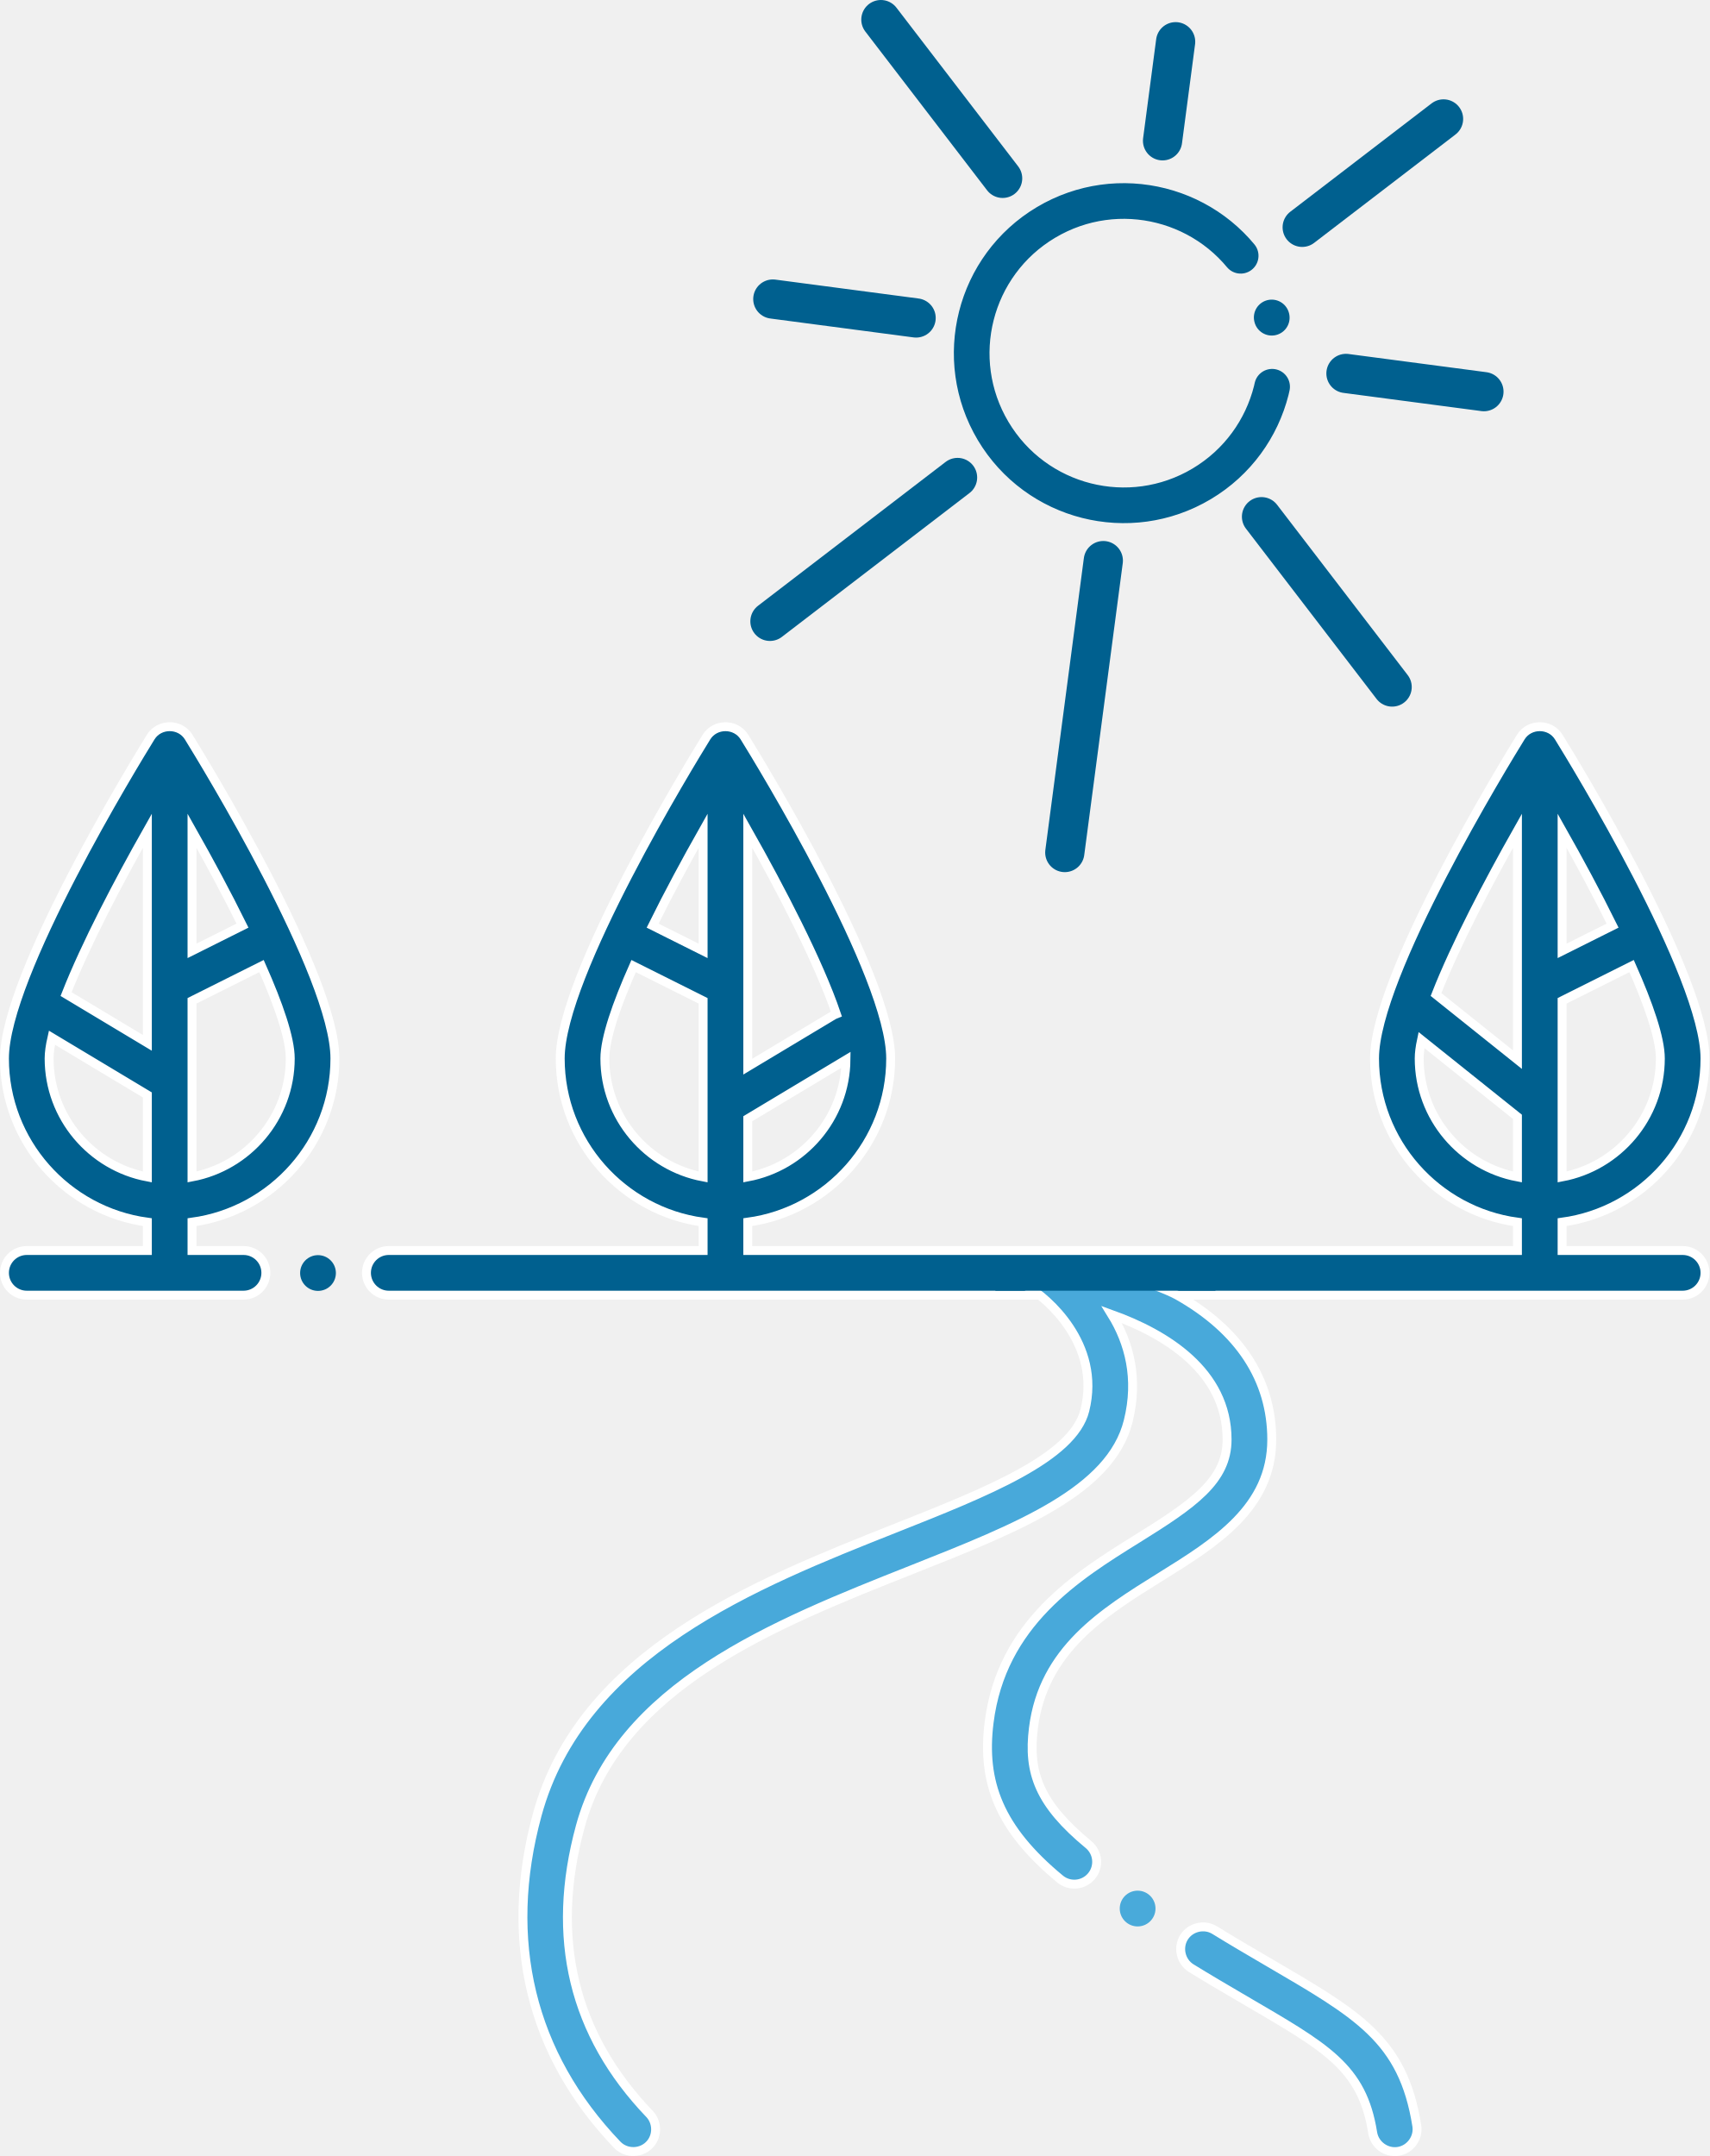
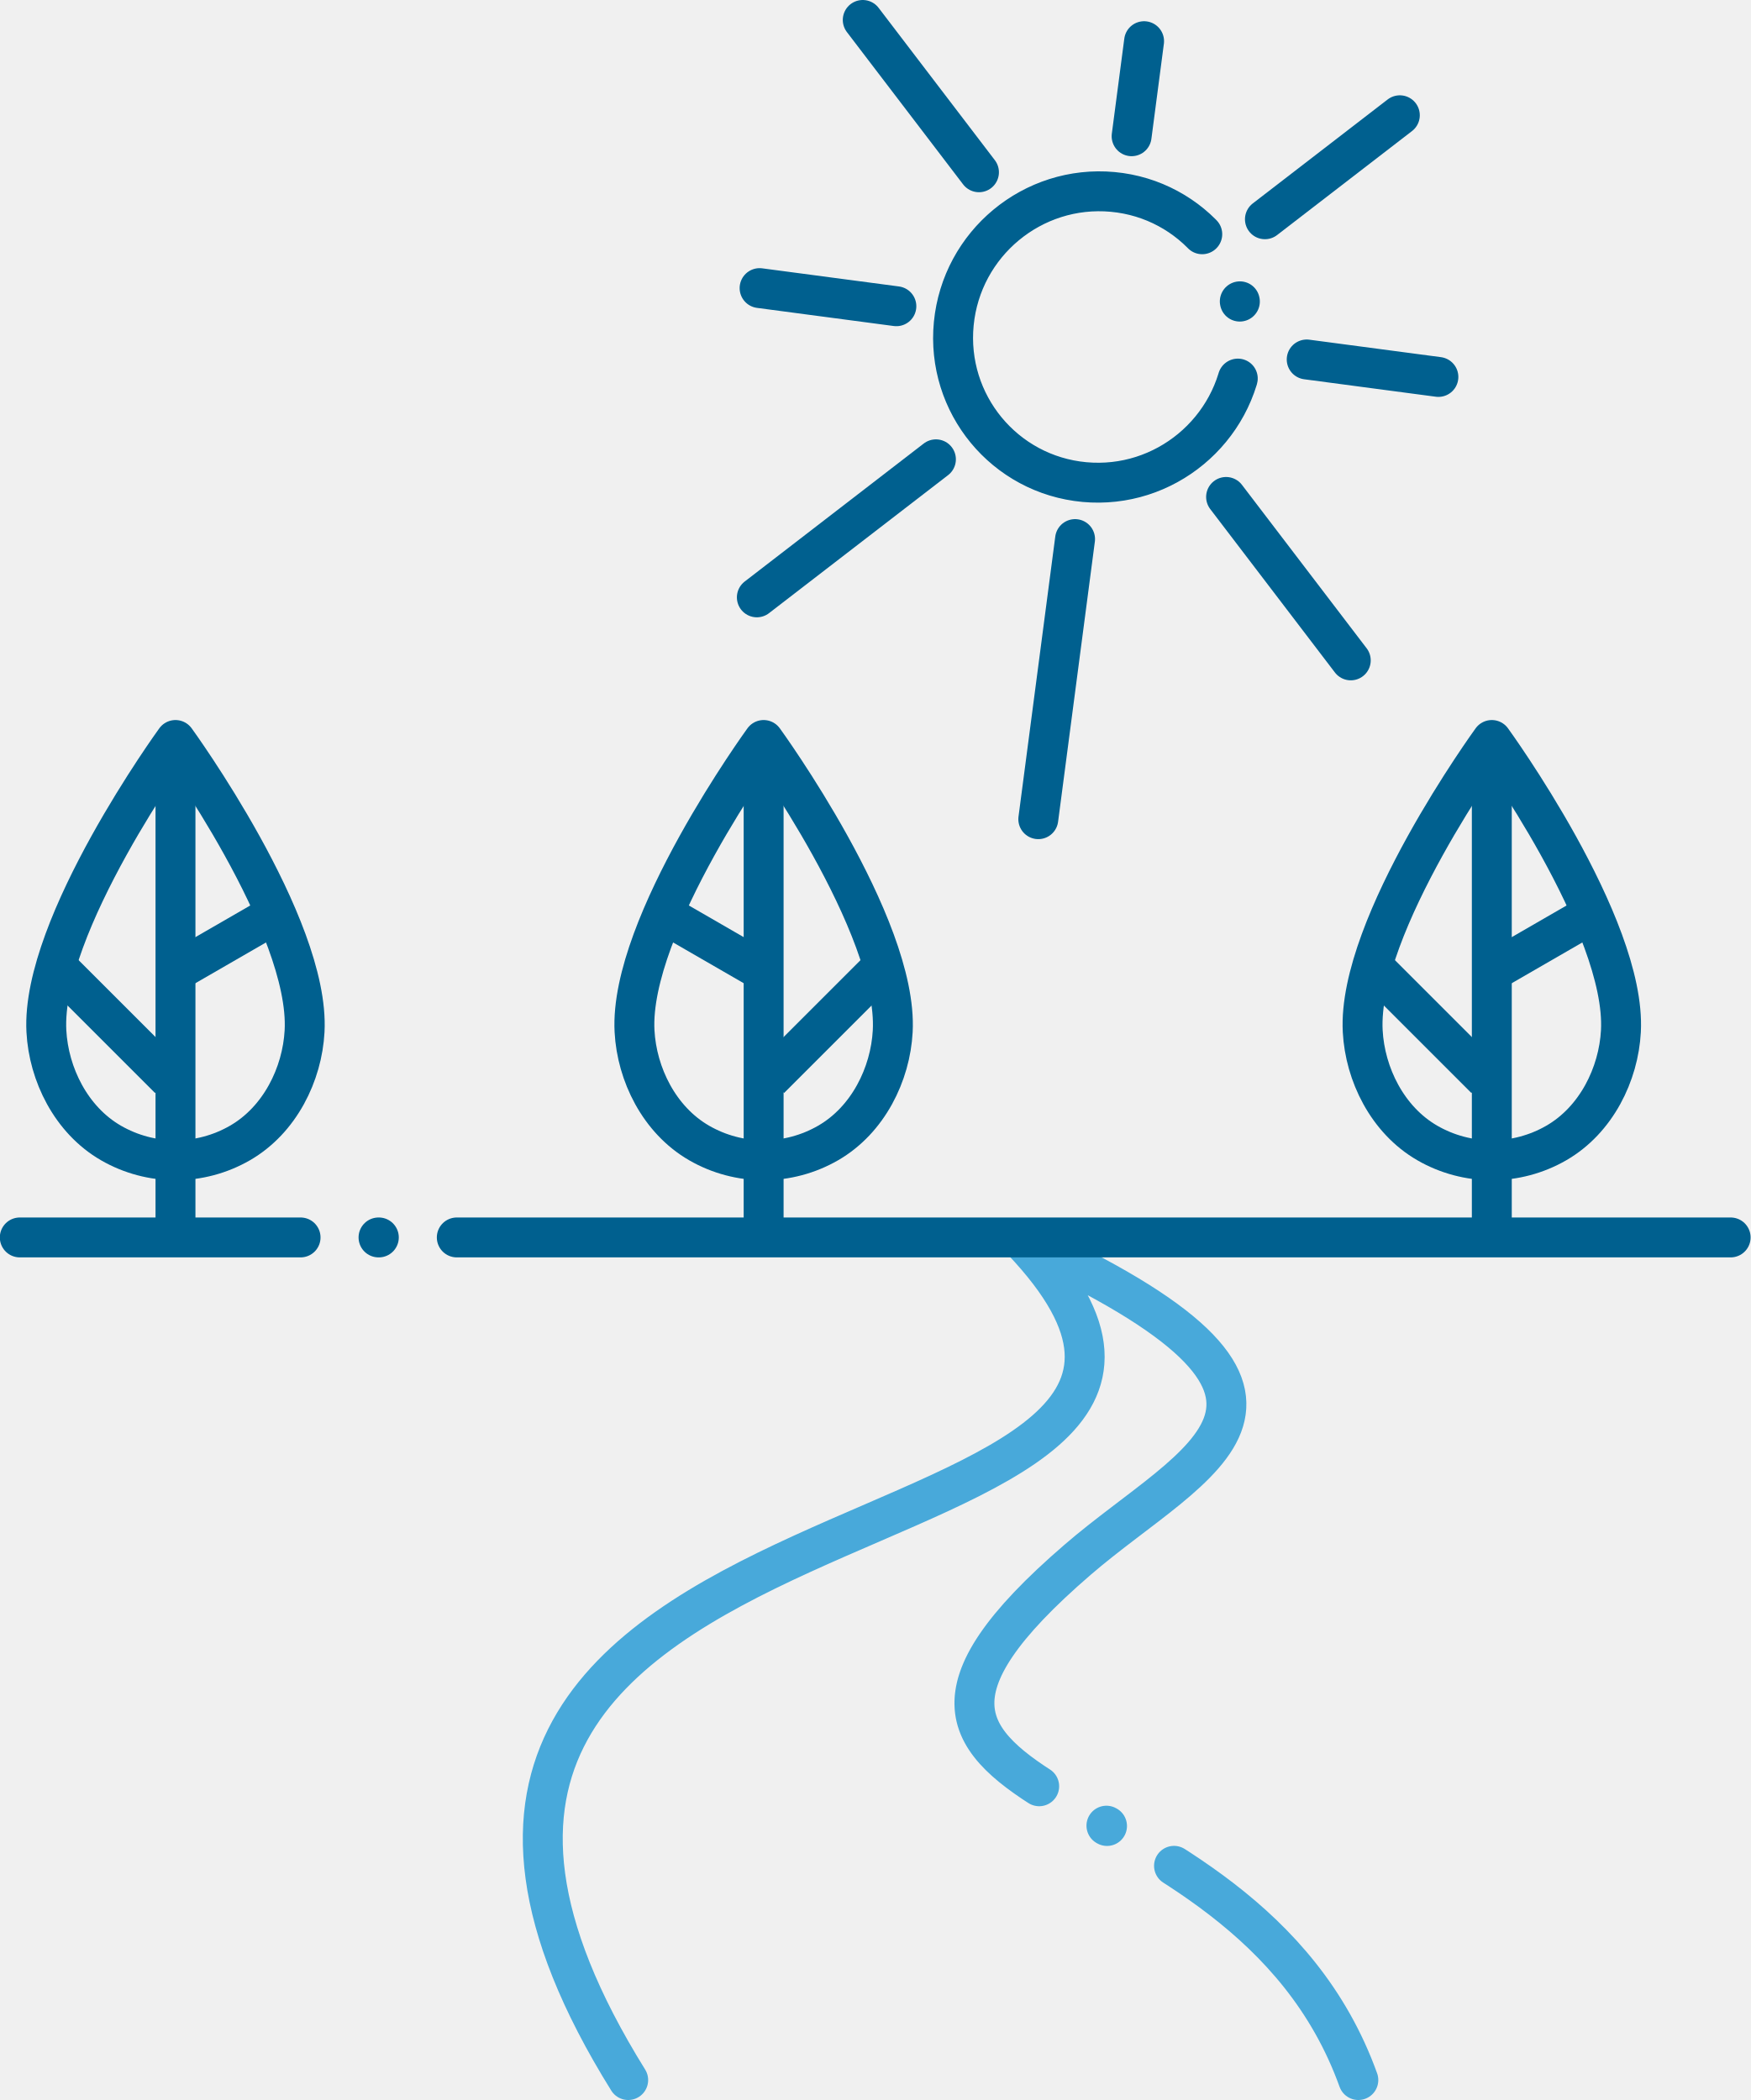
- <svg xmlns="http://www.w3.org/2000/svg" fill="#000000" height="1209.413" width="959.008" version="1.1" id="Layer_1" viewBox="0 0 613.765 774.024" xml:space="preserve">
+ <svg xmlns="http://www.w3.org/2000/svg" xmlns:xlink="http://www.w3.org/1999/xlink" fill="#000000" height="300" width="250" version="1.1" id="Layer_1" viewBox="0 0 160 192" xml:space="preserve">
  <defs id="defs23" />
-   <g id="g6" style="fill:#00608f;fill-opacity:1" transform="translate(64.32,260.6739)">
-     <g id="g4" style="fill:#00608f;fill-opacity:1">
-       <path d="m 539.823,188.271 h -43.29 v -10.177 c 28.931,-3.928 51.307,-28.776 51.307,-58.767 0,-29.759 -47.134,-106.71 -52.508,-115.386 -3.078,-4.97 -10.552,-4.97 -13.631,0 -5.374,8.676 -52.508,85.627 -52.508,115.386 0,29.991 22.376,54.84 51.307,58.767 v 10.177 H 204.159 v -10.177 c 28.931,-3.928 51.307,-28.776 51.307,-58.767 0,-29.759 -47.134,-106.71 -52.508,-115.386 -3.079,-4.962 -10.551,-4.962 -13.63,0 -5.374,8.676 -52.508,85.627 -52.508,115.386 0,29.991 22.376,54.84 51.307,58.767 v 10.177 H 75.271 c -4.428,0 -8.017,3.589 -8.017,8.017 0,4.428 3.588,8.017 8.017,8.017 396.919,0 -30.561,-0.001 464.557,-0.001 4.428,0 8.017,-3.589 8.017,-8.017 0,-4.428 -3.593,-8.016 -8.022,-8.016 z M 496.533,37.563 c 5.948,10.526 12.394,22.45 18.13,34.074 l -18.13,9.064 z m 0,61.065 24.954,-12.477 c 6.101,13.732 10.319,25.884 10.319,33.176 0,21.13 -15.221,38.762 -35.273,42.533 z M 204.159,37.563 c 11.776,20.84 25.508,47.17 31.802,65.763 -0.404,0.159 -0.803,0.345 -1.188,0.576 l -30.614,18.368 z m 0,103.405 35.262,-21.157 c -0.232,20.914 -15.364,38.307 -35.262,42.049 z m -16.034,20.893 c -20.052,-3.771 -35.273,-21.404 -35.273,-42.533 0,-7.289 4.219,-19.441 10.321,-33.175 l 24.952,12.476 z m 0,-81.159 -18.127,-9.063 c 5.736,-11.623 12.18,-23.545 18.127,-34.071 z m 292.375,81.16 c -20.052,-3.772 -35.273,-21.405 -35.273,-42.534 0,-1.89 0.296,-4.121 0.822,-6.606 l 34.451,27.561 z m 0,-42.112 -29.237,-23.39 C 458.251,78.527 470.129,55.924 480.5,37.568 Z" id="path2" style="fill:#00608f;fill-opacity:1;stroke:#ffffff;stroke-width:3.2;stroke-miterlimit:4;stroke-dasharray:none;stroke-opacity:1" />
-     </g>
-   </g>
-   <g id="g12" style="fill:#00608f;fill-opacity:1" transform="translate(1.6,260.6739)">
-     <g id="g10" style="fill:#00608f;fill-opacity:1">
-       <path d="M 85.834,188.271 H 67.34 v -10.177 c 28.931,-3.928 51.307,-28.776 51.307,-58.767 0,-29.759 -47.134,-106.71 -52.508,-115.386 -3.078,-4.97 -10.552,-4.97 -13.631,0 C 47.134,12.618 0,89.568 0,119.327 c 0,29.991 22.376,54.84 51.307,58.767 v 10.177 H 8.017 c -4.428,0 -8.017,3.589 -8.017,8.017 0,4.428 3.588,8.017 8.017,8.017 h 77.818 c 4.428,0 8.017,-3.589 8.017,-8.017 0,-4.428 -3.589,-8.017 -8.018,-8.017 z M 67.34,37.563 c 5.948,10.526 12.394,22.45 18.13,34.074 l -18.13,9.064 z m 0,61.065 24.954,-12.477 c 6.101,13.732 10.319,25.884 10.319,33.176 0,21.13 -15.221,38.762 -35.273,42.533 z M 51.307,161.861 C 31.255,158.09 16.034,140.457 16.034,119.328 c 0,-2.105 0.367,-4.632 1.012,-7.466 l 34.261,20.556 z m 0,-48.142 L 22.128,96.212 C 29.124,78.401 40.963,55.874 51.307,37.568 Z" id="path8" style="fill:#00608f;fill-opacity:1;stroke:#ffffff;stroke-width:3.2;stroke-miterlimit:4;stroke-dasharray:none;stroke-opacity:1" />
-     </g>
-   </g>
-   <g id="g18" style="fill:#00608f;fill-opacity:1" transform="translate(64.32,260.6739)">
-     <g id="g16" style="fill:#00608f;fill-opacity:1">
-       <path d="m 444.368,502.518 c -4.945,-31.218 -21.281,-40.049 -54.02,-59.206 -6.159,-3.603 -12.526,-7.328 -18.56,-11.05 -3.717,-2.295 -8.739,-1.102 -11.031,2.616 -2.293,3.719 -1.103,8.739 2.616,11.032 6.192,3.819 12.641,7.592 18.878,11.243 29.519,17.272 42.525,24.154 46.283,47.875 0.692,4.37 4.964,7.415 9.32,6.637 4.242,-0.758 7.189,-4.885 6.514,-9.147 z" id="path14" style="fill:#48a9da;fill-opacity:1;stroke-width:3.2;stroke-miterlimit:4;stroke-dasharray:none;stroke:#ffffff;stroke-opacity:1" />
-     </g>
-   </g>
-   <circle style="opacity:0.99;fill:#00608f;fill-opacity:1;stroke-width:0.64;stroke-miterlimit:4;stroke-dasharray:none" id="path1452-9" cx="114.177" cy="457.026" r="6.42" />
-   <ellipse style="fill:none;fill-opacity:1;stroke:#00608f;stroke-width:12.8;stroke-linecap:round;stroke-miterlimit:4;stroke-dasharray:307.2,25,0.1,25,307.2;stroke-dashoffset:230;stroke-opacity:1;paint-order:normal" id="path1829" cx="-315.437" cy="281.775" transform="matrix(-0.5117394,-0.8591408,0.8590939,-0.511818,0,0)" rx="54.616" ry="54.613" />
-   <path style="fill:none;fill-rule:evenodd;stroke:#00608f;stroke-width:14.08;stroke-linecap:round;stroke-linejoin:miter;stroke-miterlimit:4;stroke-dasharray:none;stroke-opacity:1" d="m 483.253,134.068 49.532,6.536" id="path2066" />
-   <path style="fill:none;fill-rule:evenodd;stroke:#00608f;stroke-width:14.08;stroke-linecap:round;stroke-linejoin:miter;stroke-miterlimit:4;stroke-dasharray:none;stroke-opacity:1" d="m 452.932,185.501 46.897,61.143" id="path2498" />
-   <path style="fill:none;fill-rule:evenodd;stroke:#00608f;stroke-width:14.08;stroke-linecap:round;stroke-linejoin:miter;stroke-miterlimit:4;stroke-dasharray:none;stroke-opacity:1" d="m 396.13,201.264 -13.829,104.799" id="path2500" />
-   <path style="fill:none;fill-rule:evenodd;stroke:#00608f;stroke-width:14.08;stroke-linecap:round;stroke-linejoin:miter;stroke-miterlimit:4;stroke-dasharray:none;stroke-opacity:1" d="m 343.799,171.423 -67.358,51.644" id="path2508" />
-   <path style="fill:none;fill-rule:evenodd;stroke:#00608f;stroke-width:14.08;stroke-linecap:round;stroke-linejoin:miter;stroke-miterlimit:4;stroke-dasharray:none;stroke-opacity:1" d="m 328.916,114.153 -51.443,-6.789" id="path2510" />
-   <path style="fill:none;fill-rule:evenodd;stroke:#00608f;stroke-width:14.08;stroke-linecap:round;stroke-linejoin:miter;stroke-miterlimit:4;stroke-dasharray:none;stroke-opacity:1" d="M 359.983,64.028 316.273,7.04" id="path3725" />
-   <path style="fill:none;fill-rule:evenodd;stroke:#00608f;stroke-width:14.08;stroke-linecap:round;stroke-linejoin:miter;stroke-miterlimit:4;stroke-dasharray:none;stroke-opacity:1" d="M 417.401,50.546 422.094,14.982" id="path3727" />
-   <path style="fill:none;fill-rule:evenodd;stroke:#00608f;stroke-width:14.08;stroke-linecap:round;stroke-linejoin:miter;stroke-miterlimit:4;stroke-dasharray:none;stroke-opacity:1" d="M 467.541,81.607 518.286,42.701" id="path3731" />
-   <circle style="opacity:0.99;fill:#48a9da;fill-opacity:1;stroke-width:0.64;stroke-miterlimit:4;stroke-dasharray:none" id="path1452-9-3" cx="408.451" cy="685.187" r="6.42" />
  <g id="g2616" style="fill:#00608f;fill-opacity:1" transform="translate(6464.32,260.6739)">
    <g id="g2614" style="fill:#00608f;fill-opacity:1">
      <path d="m 539.823,188.271 h -43.29 v -10.177 c 28.931,-3.928 51.307,-28.776 51.307,-58.767 0,-29.759 -47.134,-106.71 -52.508,-115.386 -3.078,-4.97 -10.552,-4.97 -13.631,0 -5.374,8.676 -52.508,85.627 -52.508,115.386 0,29.991 22.376,54.84 51.307,58.767 v 10.177 H 204.159 v -10.177 c 28.931,-3.928 51.307,-28.776 51.307,-58.767 0,-29.759 -47.134,-106.71 -52.508,-115.386 -3.079,-4.962 -10.551,-4.962 -13.63,0 -5.374,8.676 -52.508,85.627 -52.508,115.386 0,29.991 22.376,54.84 51.307,58.767 v 10.177 H 75.271 c -4.428,0 -8.017,3.589 -8.017,8.017 0,4.428 3.588,8.017 8.017,8.017 396.919,0 -30.561,-0.001 464.557,-0.001 4.428,0 8.017,-3.589 8.017,-8.017 0,-4.428 -3.593,-8.016 -8.022,-8.016 z M 496.533,37.563 c 5.948,10.526 12.394,22.45 18.13,34.074 l -18.13,9.064 z m 0,61.065 24.954,-12.477 c 6.101,13.732 10.319,25.884 10.319,33.176 0,21.13 -15.221,38.762 -35.273,42.533 z M 204.159,37.563 c 11.776,20.84 25.508,47.17 31.802,65.763 -0.404,0.159 -0.803,0.345 -1.188,0.576 l -30.614,18.368 z m 0,103.405 35.262,-21.157 c -0.232,20.914 -15.364,38.307 -35.262,42.049 z m -16.034,20.893 c -20.052,-3.771 -35.273,-21.404 -35.273,-42.533 0,-7.289 4.219,-19.441 10.321,-33.175 l 24.952,12.476 z m 0,-81.159 -18.127,-9.063 c 5.736,-11.623 12.18,-23.545 18.127,-34.071 z m 292.375,81.16 c -20.052,-3.772 -35.273,-21.405 -35.273,-42.534 0,-1.89 0.296,-4.121 0.822,-6.606 l 34.451,27.561 z m 0,-42.112 -29.237,-23.39 C 458.251,78.527 470.129,55.924 480.5,37.568 Z" id="path2610" style="fill:#00608f;fill-opacity:1;stroke:#ffffff;stroke-width:3.2;stroke-miterlimit:4;stroke-dasharray:none;stroke-opacity:1" />
      <path d="m 305.236,204.305 c 5.887,3.49 25.945,17.361 19.949,41.346 -4.256,17.03 -35.277,29.327 -68.118,42.346 -50.185,19.895 -112.642,44.655 -128.514,102.857 -12.292,45.067 -2.355,86.031 28.735,118.465 3.269,3.411 8.94,3.2 11.958,-0.43 2.572,-3.093 2.398,-7.764 -0.384,-10.665 -27.366,-28.548 -35.722,-63.253 -24.841,-103.151 13.765,-50.471 69.649,-72.625 118.955,-92.172 38.372,-15.211 71.511,-28.349 77.765,-53.363 3.828,-15.314 0.319,-28.229 -5.897,-38.291 19.331,6.973 41.409,20.319 41.409,44.898 0,14.795 -12.246,23.16 -32.227,35.581 -21.722,13.504 -48.755,30.312 -53.222,66.038 -2.675,21.4 3.64,38.094 25.494,56.156 3.411,2.82 8.466,2.34 11.288,-1.072 2.821,-3.413 2.34,-8.466 -1.072,-11.287 -17.767,-14.685 -21.793,-25.856 -19.799,-41.808 3.517,-28.136 25.001,-41.493 45.778,-54.41 19.565,-12.163 39.795,-24.741 39.795,-49.198 0,-21.56 -11.695,-39.325 -33.952,-51.841 -7.39,-4.001 -38.796,-13.167 -53.1,0.001 z" id="path2612" style="fill:#48a9da;fill-opacity:1;stroke:#ffffff;stroke-width:3.2;stroke-miterlimit:4;stroke-dasharray:none;stroke-opacity:1" />
    </g>
  </g>
-   <g id="g2624" style="fill:#00608f;fill-opacity:1" transform="translate(64.32,260.6739)">
-     <g id="g2622" style="fill:#00608f;fill-opacity:1">
-       <path d="m 305.236,201.665 c 5.887,3.49 25.945,20.001 19.949,43.986 -4.256,17.03 -35.277,29.327 -68.118,42.346 -50.185,19.895 -112.642,44.655 -128.514,102.857 -12.292,45.067 -2.355,86.031 28.735,118.465 3.269,3.411 8.94,3.2 11.958,-0.43 2.572,-3.093 2.398,-7.764 -0.384,-10.665 -27.366,-28.548 -35.722,-63.253 -24.841,-103.151 13.765,-50.471 69.649,-72.625 118.955,-92.172 38.372,-15.211 71.511,-28.349 77.765,-53.363 3.828,-15.314 0.319,-28.229 -5.897,-38.291 19.331,6.973 41.409,20.319 41.409,44.898 0,14.795 -12.246,23.16 -32.227,35.581 -21.722,13.504 -48.755,30.312 -53.222,66.038 -2.675,21.4 3.64,38.094 25.494,56.156 3.411,2.82 8.466,2.34 11.288,-1.072 2.821,-3.413 2.34,-8.466 -1.072,-11.287 -17.767,-14.685 -21.793,-25.856 -19.799,-41.808 3.517,-28.136 25.001,-41.493 45.778,-54.41 19.565,-12.163 39.795,-24.741 39.795,-49.198 0,-21.56 -11.695,-39.325 -33.952,-51.841 -7.39,-4.001 -38.796,-15.807 -53.1,-2.639 z" id="path2620" style="fill:#48a9da;fill-opacity:1;stroke:#ffffff;stroke-width:3.2;stroke-miterlimit:4;stroke-dasharray:none;stroke-opacity:1" />
+   <g id="g2624" style="fill:#00608f;fill-opacity:1;stroke-width:4.104" transform="matrix(0.2430186,0,0,0.244373,17.63096,65.64699)">
+     <g id="g2622" style="fill:#00608f;fill-opacity:1;stroke-width:4.104">
+ 		
+ 	</g>
+   </g>
+   <g id="layer1" style="display:inline">
+     <path style="fill:none;fill-rule:evenodd;stroke:#48a9da;stroke-width:3.648;stroke-linecap:round;stroke-linejoin:round;stroke-miterlimit:4;stroke-dasharray:199.999,7.125,0.062,7.125,299.999;stroke-opacity:1;stroke-dashoffset:21.888" d="m 57.421,190.176 c -36.113,-58.05 66.472,-44.645 35.982,-76.772 31.563,14.47 15.98,19.821 5.108,29.192 C 70.224,166.974 113.476,160.477 124.16,190.176" id="Fluss" />
+     <path style="fill:none;fill-rule:evenodd;stroke:#00608f;stroke-width:3.648;stroke-linecap:round;stroke-linejoin:miter;stroke-miterlimit:4;stroke-dasharray:150,7.125,0.029,7.125,87.552;stroke-opacity:1;stroke-dashoffset:33.562" d="M 158.191,113.137 H 1.809" id="Boden" />
+     <ellipse style="fill:none;fill-opacity:1;stroke:#00608f;stroke-width:3.648;stroke-linecap:round;stroke-miterlimit:4;stroke-dasharray:87.552, 7.125, 0.029, 7.125, 87.552;stroke-dashoffset:36.48;stroke-opacity:1;paint-order:normal" id="Sonne" cx="21.434" cy="-102.932" transform="matrix(-0.09703757,0.9952807,-0.9957515,-0.09208121,0,0)" rx="13.327" ry="13.291" />
+     <path style="fill:none;fill-rule:evenodd;stroke:#00608f;stroke-width:3.648;stroke-linecap:round;stroke-linejoin:miter;stroke-miterlimit:4;stroke-dasharray:none;stroke-opacity:1" d="m 119.44,32.866 12.037,1.597" id="path2066" />
+     <path style="fill:none;fill-rule:evenodd;stroke:#00608f;stroke-width:3.648;stroke-linecap:round;stroke-linejoin:miter;stroke-miterlimit:4;stroke-dasharray:none;stroke-opacity:1" d="m 112.071,45.435 11.397,14.942" id="path2498" />
+     <path style="fill:none;fill-rule:evenodd;stroke:#00608f;stroke-width:3.648;stroke-linecap:round;stroke-linejoin:miter;stroke-miterlimit:4;stroke-dasharray:none;stroke-opacity:1" d="M 98.267,49.287 94.906,74.897" id="path2500" />
+     <path style="fill:none;fill-rule:evenodd;stroke:#00608f;stroke-width:3.648;stroke-linecap:round;stroke-linejoin:miter;stroke-miterlimit:4;stroke-dasharray:none;stroke-opacity:1" d="M 85.549,41.995 69.18,54.615" id="path2508" />
+     <path style="fill:none;fill-rule:evenodd;stroke:#00608f;stroke-width:3.648;stroke-linecap:round;stroke-linejoin:miter;stroke-miterlimit:4;stroke-dasharray:none;stroke-opacity:1" d="M 81.933,27.999 69.431,26.341" id="path2510" />
+     <path style="fill:none;fill-rule:evenodd;stroke:#00608f;stroke-width:3.648;stroke-linecap:round;stroke-linejoin:miter;stroke-miterlimit:4;stroke-dasharray:none;stroke-opacity:1" d="M 89.483,15.75 78.86,1.824" id="path3725" />
+     <path style="fill:none;fill-rule:evenodd;stroke:#00608f;stroke-width:3.648;stroke-linecap:round;stroke-linejoin:miter;stroke-miterlimit:4;stroke-dasharray:none;stroke-opacity:1" d="m 103.436,12.456 1.14,-8.691" id="path3727" />
+     <path style="fill:none;fill-rule:evenodd;stroke:#00608f;stroke-width:3.648;stroke-linecap:round;stroke-linejoin:miter;stroke-miterlimit:4;stroke-dasharray:none;stroke-opacity:1" d="m 115.621,20.046 12.332,-9.508" id="path3731" />
+     <g id="g7754">
+       <path id="path5035" style="fill:none;stroke:#00608f;stroke-width:3.648;stroke-linecap:round;stroke-linejoin:round;stroke-miterlimit:4;stroke-dasharray:none;stroke-dashoffset:57" d="m 136.36,67.656 c 0,0 12.316,16.93 11.8,26.624 -0.209,3.928 -2.249,8.111 -5.9,10.219 -3.651,2.108 -8.149,2.108 -11.8,0 -3.651,-2.108 -5.691,-6.291 -5.9,-10.219 -0.516,-9.693 11.8,-26.624 11.8,-26.624 z" />
+       <path style="fill:none;fill-rule:evenodd;stroke:#00608f;stroke-width:3.648;stroke-linecap:butt;stroke-linejoin:miter;stroke-miterlimit:4;stroke-dasharray:none;stroke-opacity:1" d="M 136.36,69.936 V 112.685" id="path5911" />
+       <path style="fill:none;fill-rule:evenodd;stroke:#00608f;stroke-width:3.648;stroke-linecap:butt;stroke-linejoin:miter;stroke-miterlimit:4;stroke-dasharray:none;stroke-opacity:1" d="m 137.12,88.4 8.213,-4.742" id="path6044" />
+       <path style="fill:none;fill-rule:evenodd;stroke:#00608f;stroke-width:3.648;stroke-linecap:butt;stroke-linejoin:miter;stroke-miterlimit:4;stroke-dasharray:none;stroke-opacity:1" d="m 135.78,98.64 -9.82,-9.82" id="path6274" />
    </g>
+     <use x="0" y="0" xlink:href="#g7754" id="use7756" transform="matrix(-1,0,0,1,206.16,0)" width="100%" height="100%" />
+     <use x="0" y="0" xlink:href="#g7754" id="use7840" transform="translate(-120.32)" width="100%" height="100%" />
  </g>
-   <rect style="fill:#00608f;fill-opacity:1;stroke:none;stroke-width:3.2;stroke-linecap:round;stroke-miterlimit:4;stroke-dasharray:none;stroke-dashoffset:422.702;stroke-opacity:1" id="rect3268" width="79.034" height="11.065" x="357.369" y="452.314" />
</svg>
